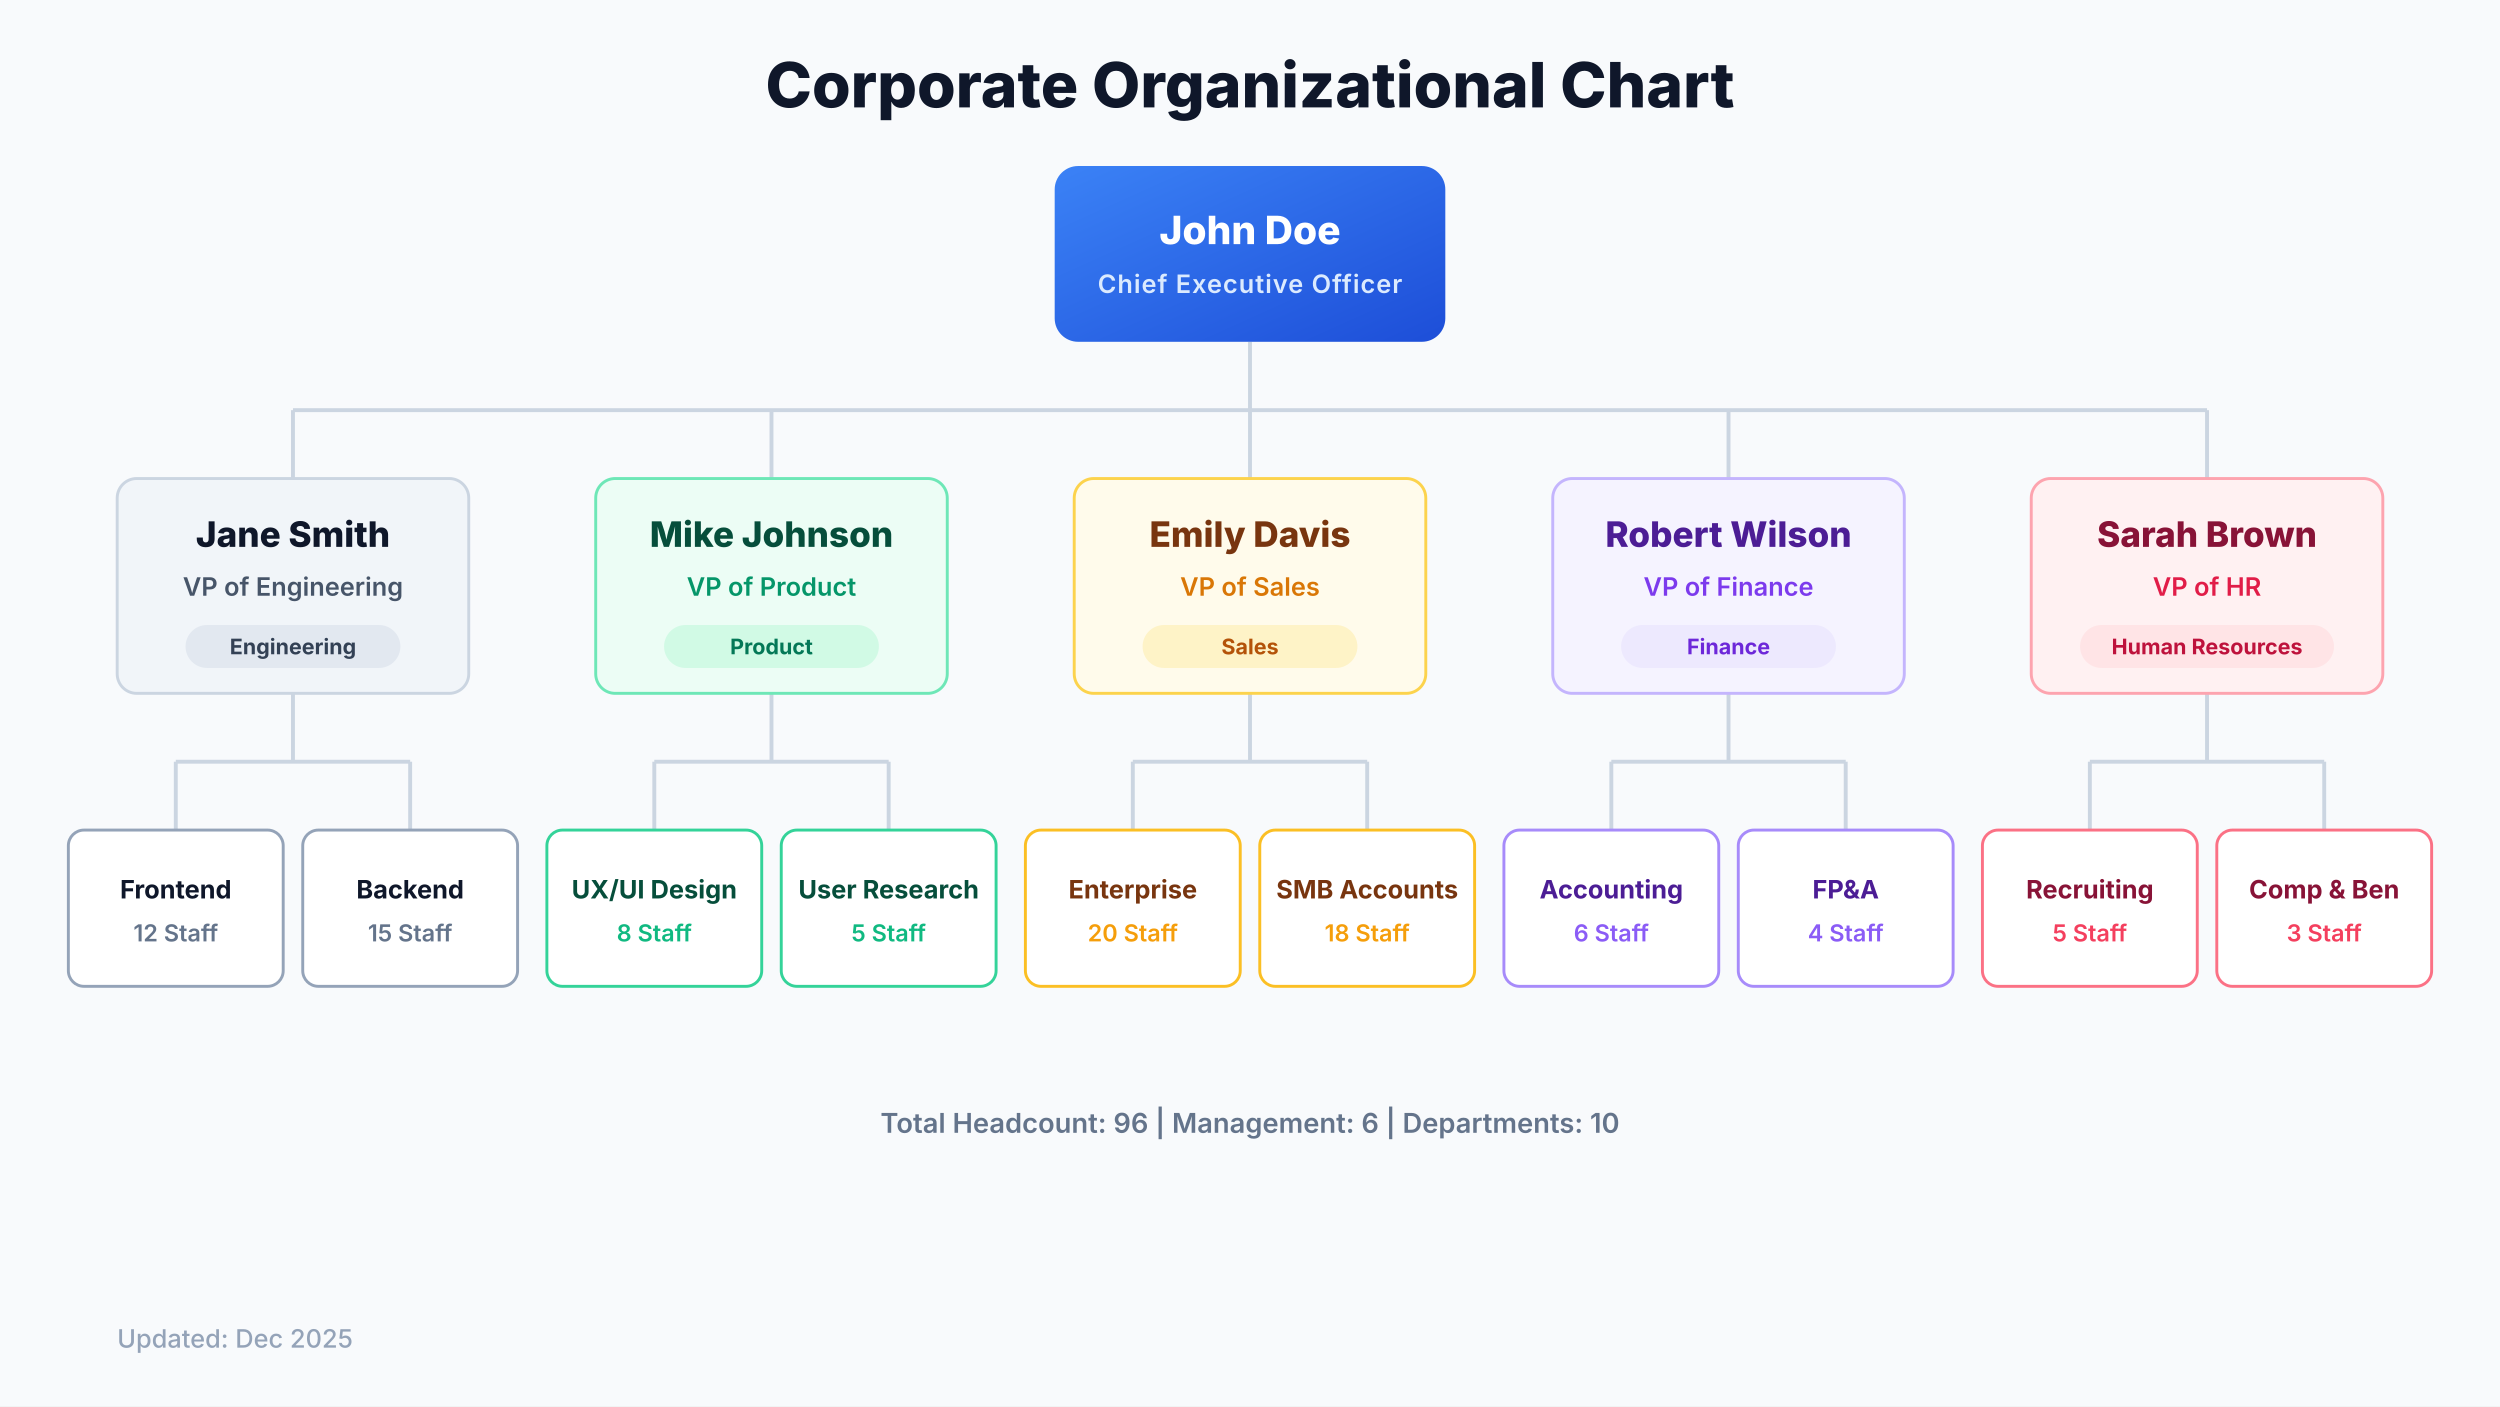
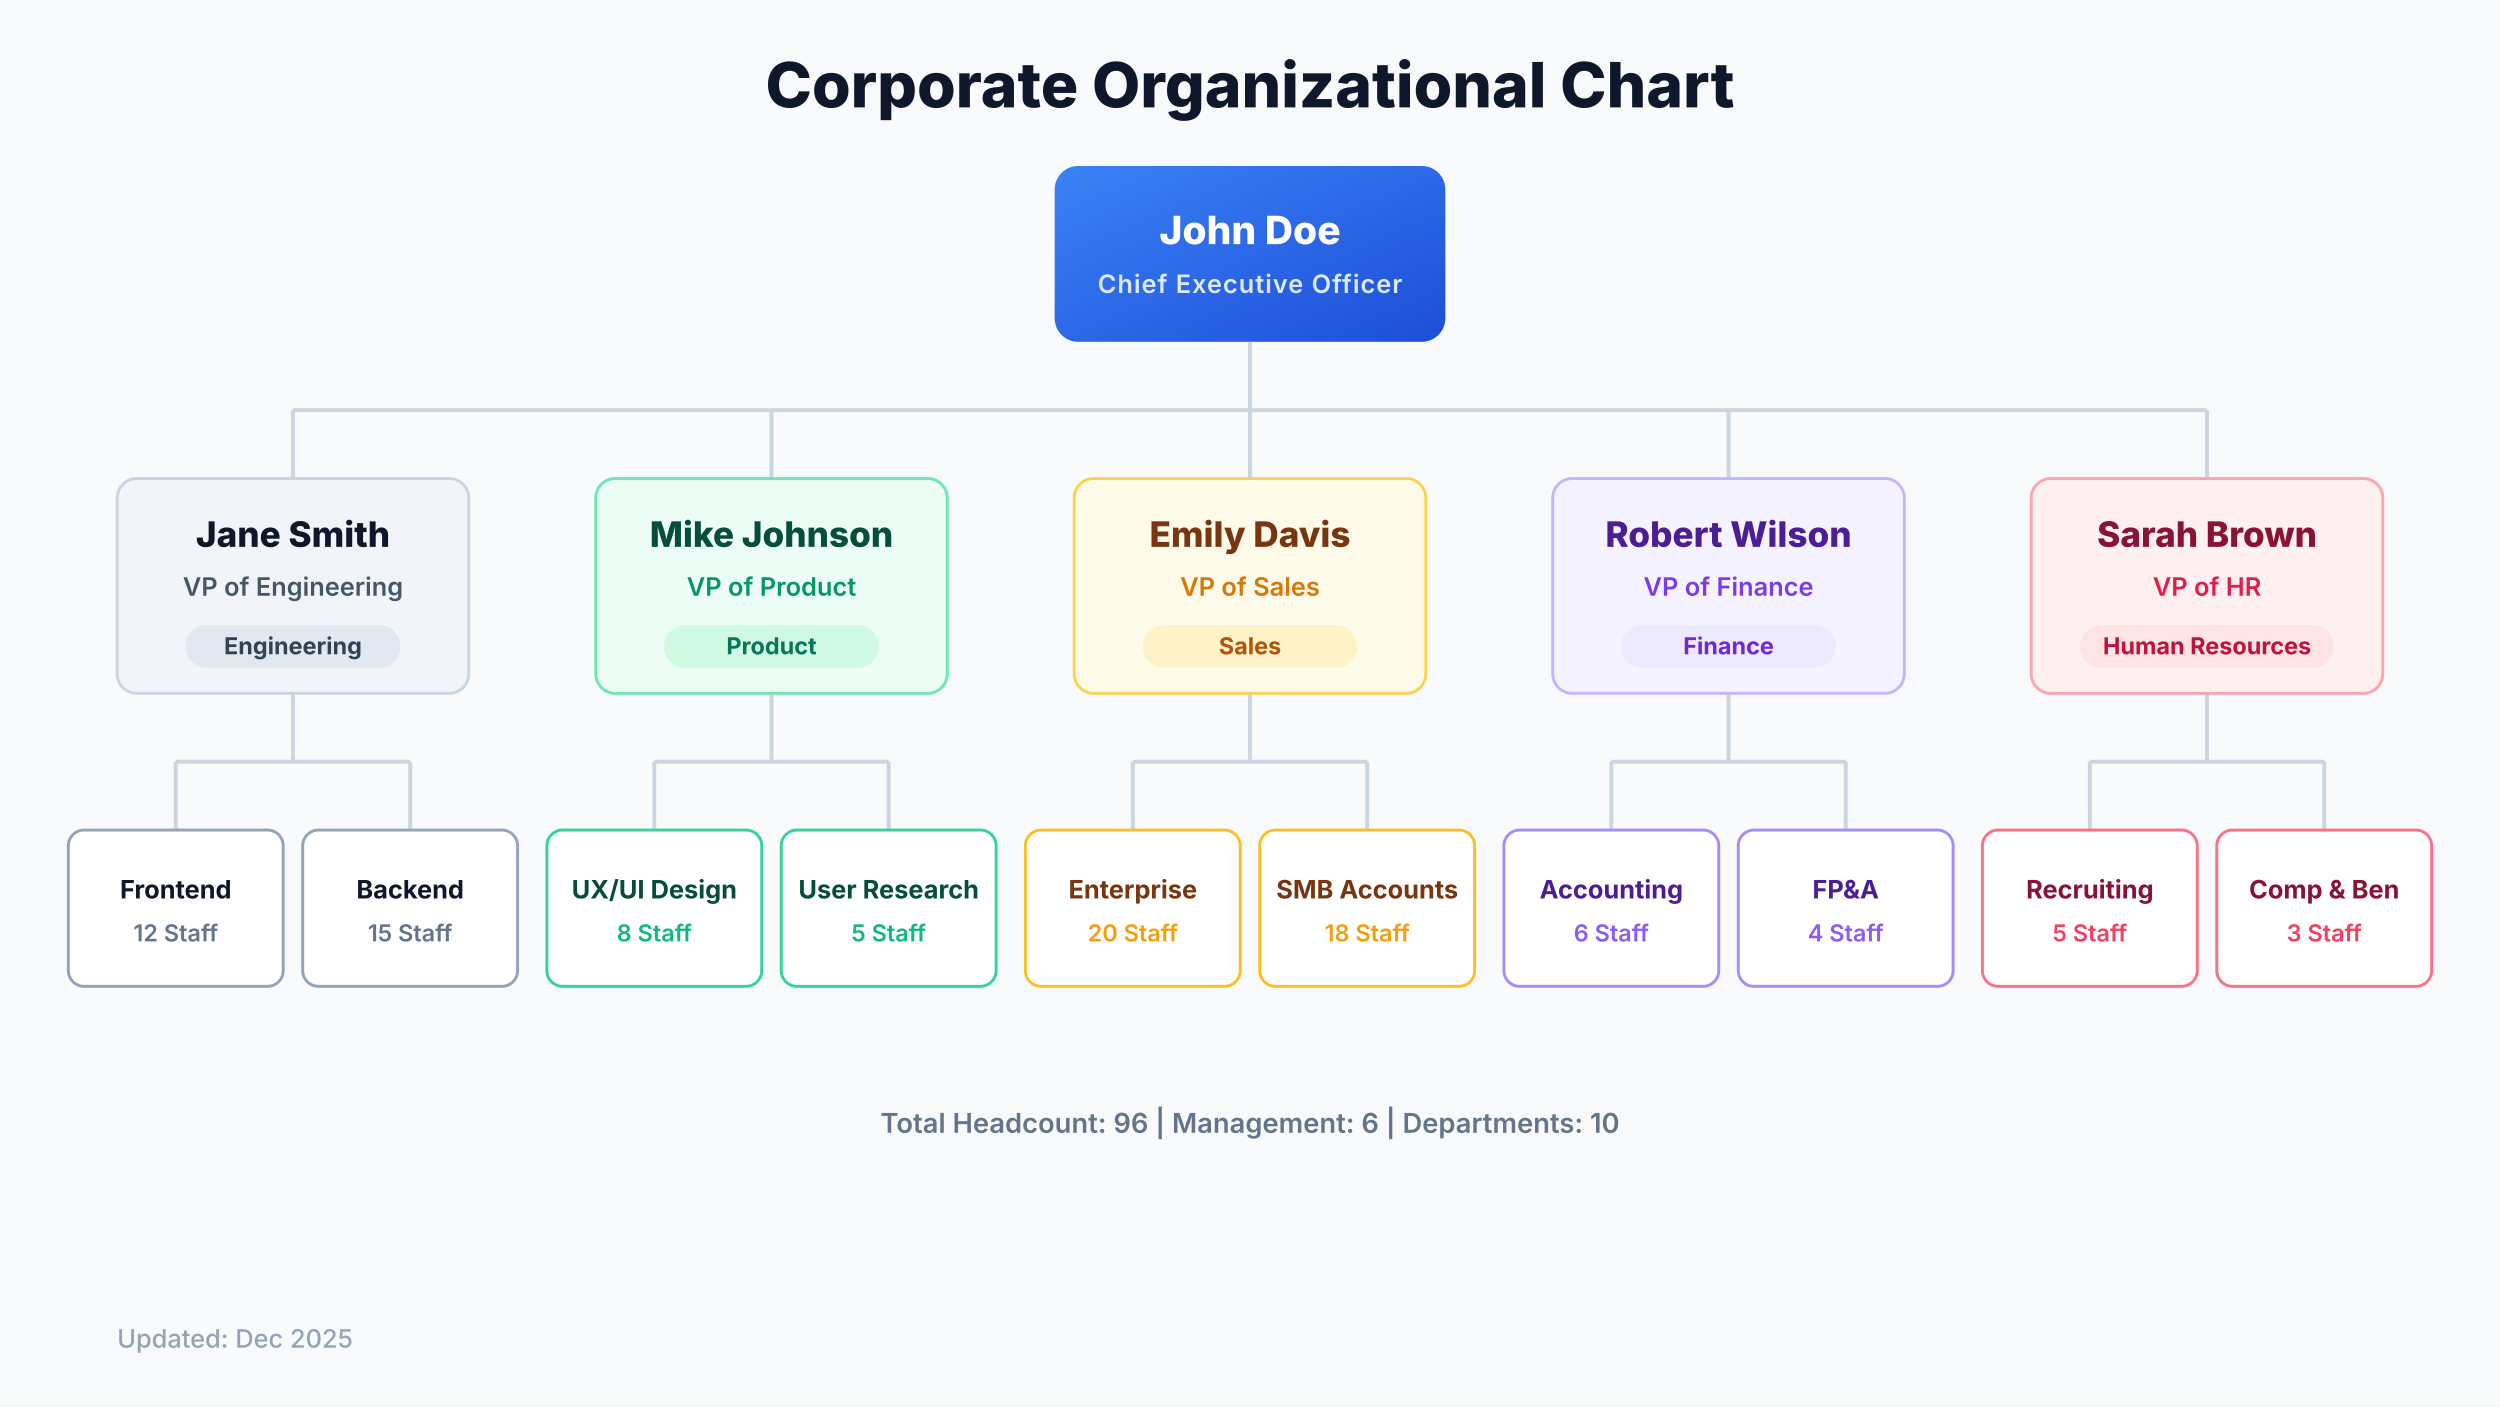
<svg xmlns="http://www.w3.org/2000/svg" viewBox="0 0 1280 720" width="1280" height="720">
  <defs>
    <linearGradient id="ceoGrad" x1="0%" y1="0%" x2="100%" y2="100%">
      <stop offset="0%" stop-color="#3B82F6" />
      <stop offset="100%" stop-color="#1D4ED8" />
    </linearGradient>
  </defs>
  <rect width="1280" height="720" fill="#F8FAFC" />
  <text x="640" y="55" font-family="-apple-system, BlinkMacSystemFont, 'Segoe UI', sans-serif" font-size="32" font-weight="800" fill="#0F172A" text-anchor="middle">Corporate Organizational Chart</text>
-   <g stroke="#CBD5E1" stroke-width="2">
+   <g id="organization-connectors" stroke="#CBD5E1" stroke-width="2">
    <line x1="640" y1="175" x2="640" y2="210" />
    <line x1="150" y1="210" x2="1130" y2="210" />
    <line x1="150" y1="210" x2="150" y2="245" />
    <line x1="395" y1="210" x2="395" y2="245" />
    <line x1="640" y1="210" x2="640" y2="245" />
    <line x1="885" y1="210" x2="885" y2="245" />
    <line x1="1130" y1="210" x2="1130" y2="245" />
    <line x1="150" y1="355" x2="150" y2="390" />
    <line x1="90" y1="390" x2="210" y2="390" />
    <line x1="90" y1="390" x2="90" y2="425" />
    <line x1="210" y1="390" x2="210" y2="425" />
    <line x1="395" y1="355" x2="395" y2="390" />
    <line x1="335" y1="390" x2="455" y2="390" />
    <line x1="335" y1="390" x2="335" y2="425" />
    <line x1="455" y1="390" x2="455" y2="425" />
    <line x1="640" y1="355" x2="640" y2="390" />
    <line x1="580" y1="390" x2="700" y2="390" />
    <line x1="580" y1="390" x2="580" y2="425" />
    <line x1="700" y1="390" x2="700" y2="425" />
    <line x1="885" y1="355" x2="885" y2="390" />
    <line x1="825" y1="390" x2="945" y2="390" />
    <line x1="825" y1="390" x2="825" y2="425" />
    <line x1="945" y1="390" x2="945" y2="425" />
    <line x1="1130" y1="355" x2="1130" y2="390" />
    <line x1="1070" y1="390" x2="1190" y2="390" />
    <line x1="1070" y1="390" x2="1070" y2="425" />
    <line x1="1190" y1="390" x2="1190" y2="425" />
  </g>
-   <g>
+   <g id="chief-executive-node">
    <rect x="540" y="85" width="200" height="90" rx="12" fill="url(#ceoGrad)" />
    <text x="640" y="125" font-family="-apple-system, BlinkMacSystemFont, 'Segoe UI', sans-serif" font-size="20" font-weight="800" fill="#FFFFFF" text-anchor="middle">John Doe</text>
    <text x="640" y="150" font-family="-apple-system, BlinkMacSystemFont, 'Segoe UI', sans-serif" font-size="13" font-weight="600" fill="#DBEAFE" letter-spacing="0.5" text-anchor="middle">Chief Executive Officer</text>
  </g>
-   <g>
+   <g id="engineering-vp-node">
    <rect x="60" y="245" width="180" height="110" rx="10" fill="#F1F5F9" stroke="#CBD5E1" stroke-width="1.5" />
    <text x="150" y="280" font-family="-apple-system, BlinkMacSystemFont, 'Segoe UI', sans-serif" font-size="18" font-weight="800" fill="#0F172A" text-anchor="middle">Jane Smith</text>
    <text x="150" y="305" font-family="-apple-system, BlinkMacSystemFont, 'Segoe UI', sans-serif" font-size="13" font-weight="600" fill="#475569" text-anchor="middle">VP of Engineering</text>
    <rect x="95" y="320" width="110" height="22" rx="11" fill="#E2E8F0" />
-     <text x="150" y="335" font-family="-apple-system, BlinkMacSystemFont, 'Segoe UI', sans-serif" font-size="11" font-weight="700" fill="#334155" text-anchor="middle">Engineering</text>
+     <text x="150" y="335" font-family="-apple-system, BlinkMacSystemFont, 'Segoe UI', sans-serif" font-size="12" font-weight="700" fill="#334155" text-anchor="middle">Engineering</text>
  </g>
-   <g>
+   <g id="product-vp-node">
    <rect x="305" y="245" width="180" height="110" rx="10" fill="#ECFDF5" stroke="#6EE7B7" stroke-width="1.5" />
    <text x="395" y="280" font-family="-apple-system, BlinkMacSystemFont, 'Segoe UI', sans-serif" font-size="18" font-weight="800" fill="#064E3B" text-anchor="middle">Mike Johnson</text>
    <text x="395" y="305" font-family="-apple-system, BlinkMacSystemFont, 'Segoe UI', sans-serif" font-size="13" font-weight="600" fill="#059669" text-anchor="middle">VP of Product</text>
    <rect x="340" y="320" width="110" height="22" rx="11" fill="#D1FAE5" />
-     <text x="395" y="335" font-family="-apple-system, BlinkMacSystemFont, 'Segoe UI', sans-serif" font-size="11" font-weight="700" fill="#047857" text-anchor="middle">Product</text>
+     <text x="395" y="335" font-family="-apple-system, BlinkMacSystemFont, 'Segoe UI', sans-serif" font-size="12" font-weight="700" fill="#047857" text-anchor="middle">Product</text>
  </g>
-   <g>
+   <g id="sales-vp-node">
    <rect x="550" y="245" width="180" height="110" rx="10" fill="#FFFBEB" stroke="#FCD34D" stroke-width="1.5" />
    <text x="640" y="280" font-family="-apple-system, BlinkMacSystemFont, 'Segoe UI', sans-serif" font-size="18" font-weight="800" fill="#78350F" text-anchor="middle">Emily Davis</text>
    <text x="640" y="305" font-family="-apple-system, BlinkMacSystemFont, 'Segoe UI', sans-serif" font-size="13" font-weight="600" fill="#D97706" text-anchor="middle">VP of Sales</text>
    <rect x="585" y="320" width="110" height="22" rx="11" fill="#FEF3C7" />
-     <text x="640" y="335" font-family="-apple-system, BlinkMacSystemFont, 'Segoe UI', sans-serif" font-size="11" font-weight="700" fill="#B45309" text-anchor="middle">Sales</text>
+     <text x="640" y="335" font-family="-apple-system, BlinkMacSystemFont, 'Segoe UI', sans-serif" font-size="12" font-weight="700" fill="#B45309" text-anchor="middle">Sales</text>
  </g>
-   <g>
+   <g id="finance-vp-node">
    <rect x="795" y="245" width="180" height="110" rx="10" fill="#F5F3FF" stroke="#C4B5FD" stroke-width="1.5" />
    <text x="885" y="280" font-family="-apple-system, BlinkMacSystemFont, 'Segoe UI', sans-serif" font-size="18" font-weight="800" fill="#4C1D95" text-anchor="middle">Robert Wilson</text>
    <text x="885" y="305" font-family="-apple-system, BlinkMacSystemFont, 'Segoe UI', sans-serif" font-size="13" font-weight="600" fill="#7C3AED" text-anchor="middle">VP of Finance</text>
    <rect x="830" y="320" width="110" height="22" rx="11" fill="#EDE9FE" />
-     <text x="885" y="335" font-family="-apple-system, BlinkMacSystemFont, 'Segoe UI', sans-serif" font-size="11" font-weight="700" fill="#6D28D9" text-anchor="middle">Finance</text>
+     <text x="885" y="335" font-family="-apple-system, BlinkMacSystemFont, 'Segoe UI', sans-serif" font-size="12" font-weight="700" fill="#6D28D9" text-anchor="middle">Finance</text>
  </g>
-   <g>
+   <g id="human-resources-vp-node">
    <rect x="1040" y="245" width="180" height="110" rx="10" fill="#FFF1F2" stroke="#FDA4AF" stroke-width="1.5" />
    <text x="1130" y="280" font-family="-apple-system, BlinkMacSystemFont, 'Segoe UI', sans-serif" font-size="18" font-weight="800" fill="#881337" text-anchor="middle">Sarah Brown</text>
    <text x="1130" y="305" font-family="-apple-system, BlinkMacSystemFont, 'Segoe UI', sans-serif" font-size="13" font-weight="600" fill="#E11D48" text-anchor="middle">VP of HR</text>
    <rect x="1065" y="320" width="130" height="22" rx="11" fill="#FFE4E6" />
-     <text x="1130" y="335" font-family="-apple-system, BlinkMacSystemFont, 'Segoe UI', sans-serif" font-size="11" font-weight="700" fill="#BE123C" text-anchor="middle">Human Resources</text>
+     <text x="1130" y="335" font-family="-apple-system, BlinkMacSystemFont, 'Segoe UI', sans-serif" font-size="12" font-weight="700" fill="#BE123C" text-anchor="middle">Human Resources</text>
  </g>
-   <g>
+   <g id="engineering-frontend-node">
    <rect x="35" y="425" width="110" height="80" rx="8" fill="#FFFFFF" stroke="#94A3B8" stroke-width="1.5" />
    <text x="90" y="460" font-family="-apple-system, BlinkMacSystemFont, 'Segoe UI', sans-serif" font-size="13" font-weight="700" fill="#0F172A" text-anchor="middle">Frontend</text>
    <text x="90" y="482" font-family="-apple-system, BlinkMacSystemFont, 'Segoe UI', sans-serif" font-size="12" font-weight="600" fill="#64748B" text-anchor="middle">12 Staff</text>
  </g>
-   <g>
+   <g id="engineering-backend-node">
    <rect x="155" y="425" width="110" height="80" rx="8" fill="#FFFFFF" stroke="#94A3B8" stroke-width="1.5" />
    <text x="210" y="460" font-family="-apple-system, BlinkMacSystemFont, 'Segoe UI', sans-serif" font-size="13" font-weight="700" fill="#0F172A" text-anchor="middle">Backend</text>
    <text x="210" y="482" font-family="-apple-system, BlinkMacSystemFont, 'Segoe UI', sans-serif" font-size="12" font-weight="600" fill="#64748B" text-anchor="middle">15 Staff</text>
  </g>
-   <g>
+   <g id="product-design-node">
    <rect x="280" y="425" width="110" height="80" rx="8" fill="#FFFFFF" stroke="#34D399" stroke-width="1.5" />
    <text x="335" y="460" font-family="-apple-system, BlinkMacSystemFont, 'Segoe UI', sans-serif" font-size="13" font-weight="700" fill="#064E3B" text-anchor="middle">UX/UI Design</text>
    <text x="335" y="482" font-family="-apple-system, BlinkMacSystemFont, 'Segoe UI', sans-serif" font-size="12" font-weight="600" fill="#10B981" text-anchor="middle">8 Staff</text>
  </g>
-   <g>
+   <g id="product-research-node">
    <rect x="400" y="425" width="110" height="80" rx="8" fill="#FFFFFF" stroke="#34D399" stroke-width="1.5" />
    <text x="455" y="460" font-family="-apple-system, BlinkMacSystemFont, 'Segoe UI', sans-serif" font-size="13" font-weight="700" fill="#064E3B" text-anchor="middle">User Research</text>
    <text x="455" y="482" font-family="-apple-system, BlinkMacSystemFont, 'Segoe UI', sans-serif" font-size="12" font-weight="600" fill="#10B981" text-anchor="middle">5 Staff</text>
  </g>
-   <g>
+   <g id="sales-enterprise-node">
    <rect x="525" y="425" width="110" height="80" rx="8" fill="#FFFFFF" stroke="#FBBF24" stroke-width="1.5" />
    <text x="580" y="460" font-family="-apple-system, BlinkMacSystemFont, 'Segoe UI', sans-serif" font-size="13" font-weight="700" fill="#78350F" text-anchor="middle">Enterprise</text>
    <text x="580" y="482" font-family="-apple-system, BlinkMacSystemFont, 'Segoe UI', sans-serif" font-size="12" font-weight="600" fill="#F59E0B" text-anchor="middle">20 Staff</text>
  </g>
-   <g>
+   <g id="sales-smb-node">
    <rect x="645" y="425" width="110" height="80" rx="8" fill="#FFFFFF" stroke="#FBBF24" stroke-width="1.5" />
    <text x="700" y="460" font-family="-apple-system, BlinkMacSystemFont, 'Segoe UI', sans-serif" font-size="13" font-weight="700" fill="#78350F" text-anchor="middle">SMB Accounts</text>
    <text x="700" y="482" font-family="-apple-system, BlinkMacSystemFont, 'Segoe UI', sans-serif" font-size="12" font-weight="600" fill="#F59E0B" text-anchor="middle">18 Staff</text>
  </g>
-   <g>
+   <g id="finance-accounting-node">
    <rect x="770" y="425" width="110" height="80" rx="8" fill="#FFFFFF" stroke="#A78BFA" stroke-width="1.5" />
    <text x="825" y="460" font-family="-apple-system, BlinkMacSystemFont, 'Segoe UI', sans-serif" font-size="13" font-weight="700" fill="#4C1D95" text-anchor="middle">Accounting</text>
    <text x="825" y="482" font-family="-apple-system, BlinkMacSystemFont, 'Segoe UI', sans-serif" font-size="12" font-weight="600" fill="#8B5CF6" text-anchor="middle">6 Staff</text>
  </g>
-   <g>
+   <g id="finance-planning-analysis-node">
    <rect x="890" y="425" width="110" height="80" rx="8" fill="#FFFFFF" stroke="#A78BFA" stroke-width="1.5" />
    <text x="945" y="460" font-family="-apple-system, BlinkMacSystemFont, 'Segoe UI', sans-serif" font-size="13" font-weight="700" fill="#4C1D95" text-anchor="middle">FP&amp;A</text>
    <text x="945" y="482" font-family="-apple-system, BlinkMacSystemFont, 'Segoe UI', sans-serif" font-size="12" font-weight="600" fill="#8B5CF6" text-anchor="middle">4 Staff</text>
  </g>
-   <g>
+   <g id="human-resources-recruiting-node">
    <rect x="1015" y="425" width="110" height="80" rx="8" fill="#FFFFFF" stroke="#FB7185" stroke-width="1.5" />
    <text x="1070" y="460" font-family="-apple-system, BlinkMacSystemFont, 'Segoe UI', sans-serif" font-size="13" font-weight="700" fill="#881337" text-anchor="middle">Recruiting</text>
    <text x="1070" y="482" font-family="-apple-system, BlinkMacSystemFont, 'Segoe UI', sans-serif" font-size="12" font-weight="600" fill="#F43F5E" text-anchor="middle">5 Staff</text>
  </g>
-   <g>
+   <g id="human-resources-compensation-benefits-node">
    <rect x="1135" y="425" width="110" height="80" rx="8" fill="#FFFFFF" stroke="#FB7185" stroke-width="1.5" />
    <text x="1190" y="460" font-family="-apple-system, BlinkMacSystemFont, 'Segoe UI', sans-serif" font-size="13" font-weight="700" fill="#881337" text-anchor="middle">Comp &amp; Ben</text>
    <text x="1190" y="482" font-family="-apple-system, BlinkMacSystemFont, 'Segoe UI', sans-serif" font-size="12" font-weight="600" fill="#F43F5E" text-anchor="middle">3 Staff</text>
  </g>
  <text x="640" y="580" font-family="-apple-system, BlinkMacSystemFont, 'Segoe UI', sans-serif" font-size="14" font-weight="600" fill="#64748B" text-anchor="middle">
        Total Headcount: 96 | Management: 6 | Departments: 10
    </text>
  <text x="60" y="690" font-family="-apple-system, BlinkMacSystemFont, 'Segoe UI', sans-serif" font-size="13" font-weight="500" fill="#94A3B8">
        Updated: Dec 2025
    </text>
</svg>
